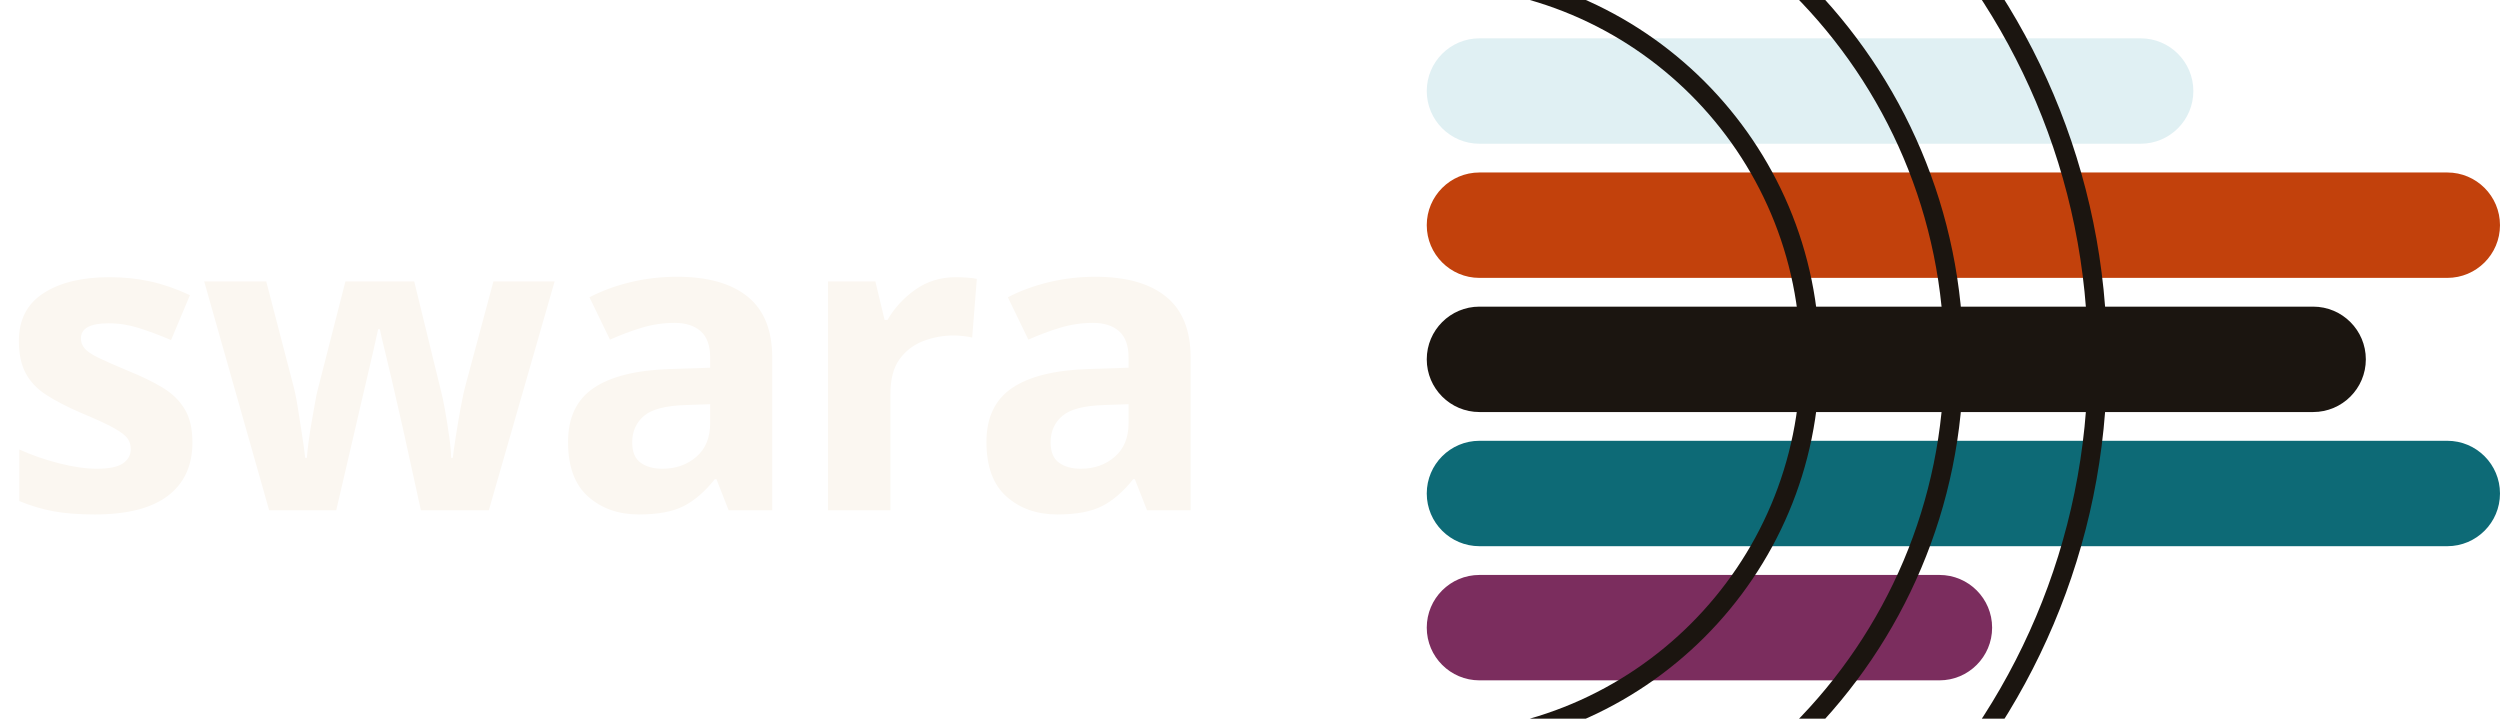
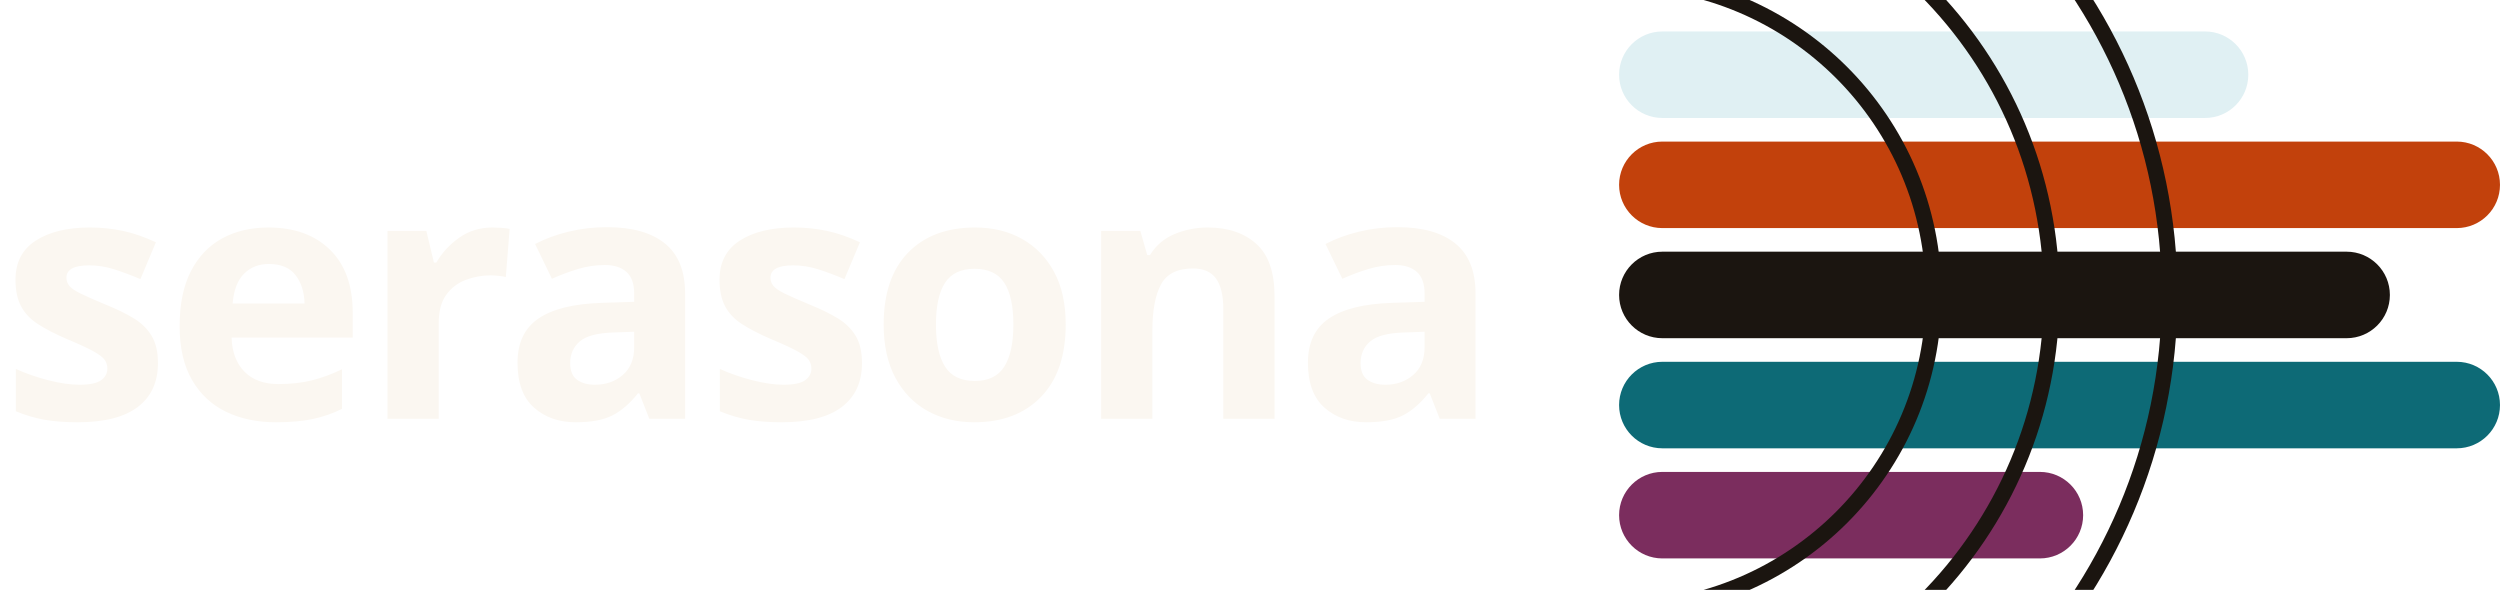
- <svg xmlns="http://www.w3.org/2000/svg" viewBox="0 0 1043.58 300" width="1043.58" height="300" role="img" aria-label="Swara">
+ <svg xmlns="http://www.w3.org/2000/svg" viewBox="0 0 1271.43 300" width="1271.43" height="300" role="img" aria-label="Serasona">
  <defs>
-     <clipPath id="swara-logo-box">
+     <clipPath id="serasona-logo-box">
      <rect x="0" y="0" width="520" height="300" />
    </clipPath>
  </defs>
-   <text x="0" y="213" font-family="Bricolage Grotesque, sans-serif" font-weight="650" font-size="175" letter-spacing="-0.02em" fill="#fbf7f1" xml:space="preserve">swara</text>
-   <g transform="translate(523.575 0)">
-     <g clip-path="url(#swara-logo-box)">
+   <text x="0" y="213" font-family="Bricolage Grotesque, sans-serif" font-weight="650" font-size="175" letter-spacing="-0.02em" fill="#fbf7f1" xml:space="preserve">serasona</text>
+   <g transform="translate(751.425 0)">
+     <g clip-path="url(#serasona-logo-box)">
      <rect x="72" y="16" width="320" height="44" rx="22" fill="#e0f0f3" />
      <rect x="72" y="72" width="448" height="44" rx="22" fill="#c2410c" />
      <rect x="72" y="128" width="392" height="44" rx="22" fill="#1b1510" />
      <rect x="72" y="184" width="448" height="44" rx="22" fill="#0d6a76" />
      <rect x="72" y="240" width="236" height="44" rx="22" fill="#7b2d5e" />
      <path d="M 72,-10 A 160,160 0 0 1 72,310" fill="none" stroke="#1b1510" stroke-width="8" stroke-linecap="round" />
      <path d="M 72,-70 A 220,220 0 0 1 72,370" fill="none" stroke="#1b1510" stroke-width="8" stroke-linecap="round" />
      <path d="M 72,-130 A 280,280 0 0 1 72,430" fill="none" stroke="#1b1510" stroke-width="8" stroke-linecap="round" />
    </g>
  </g>
</svg>
